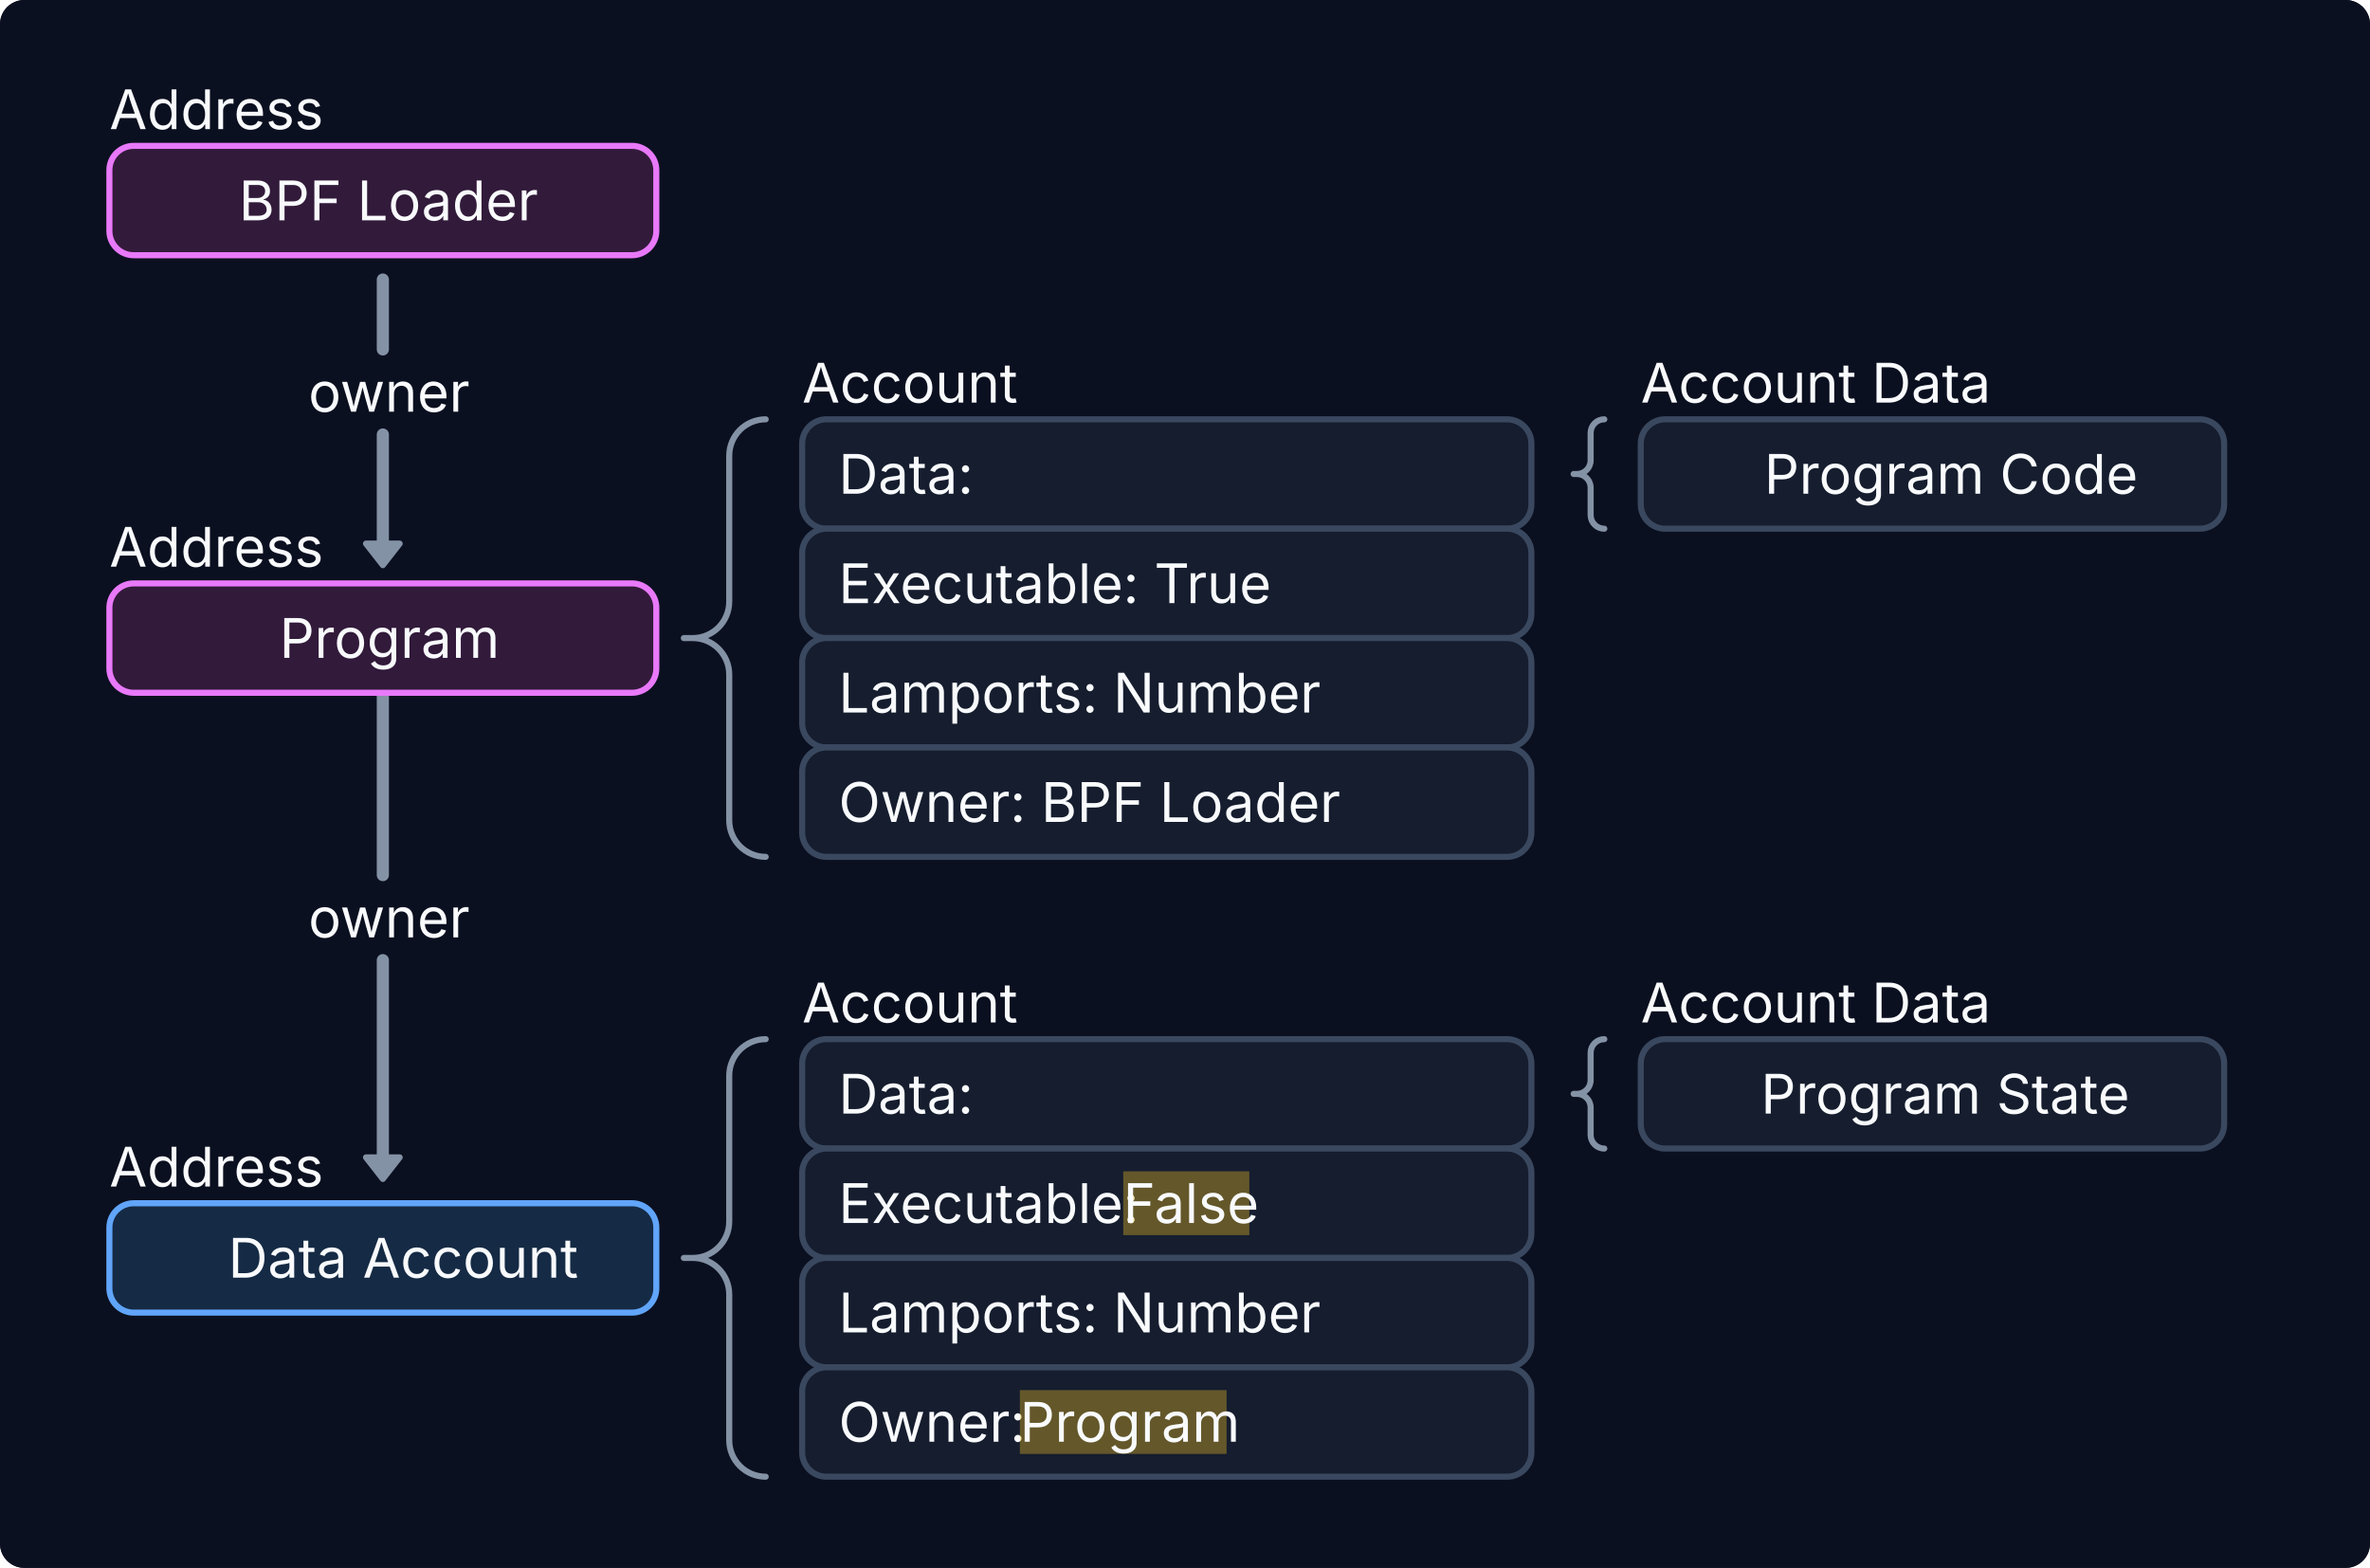
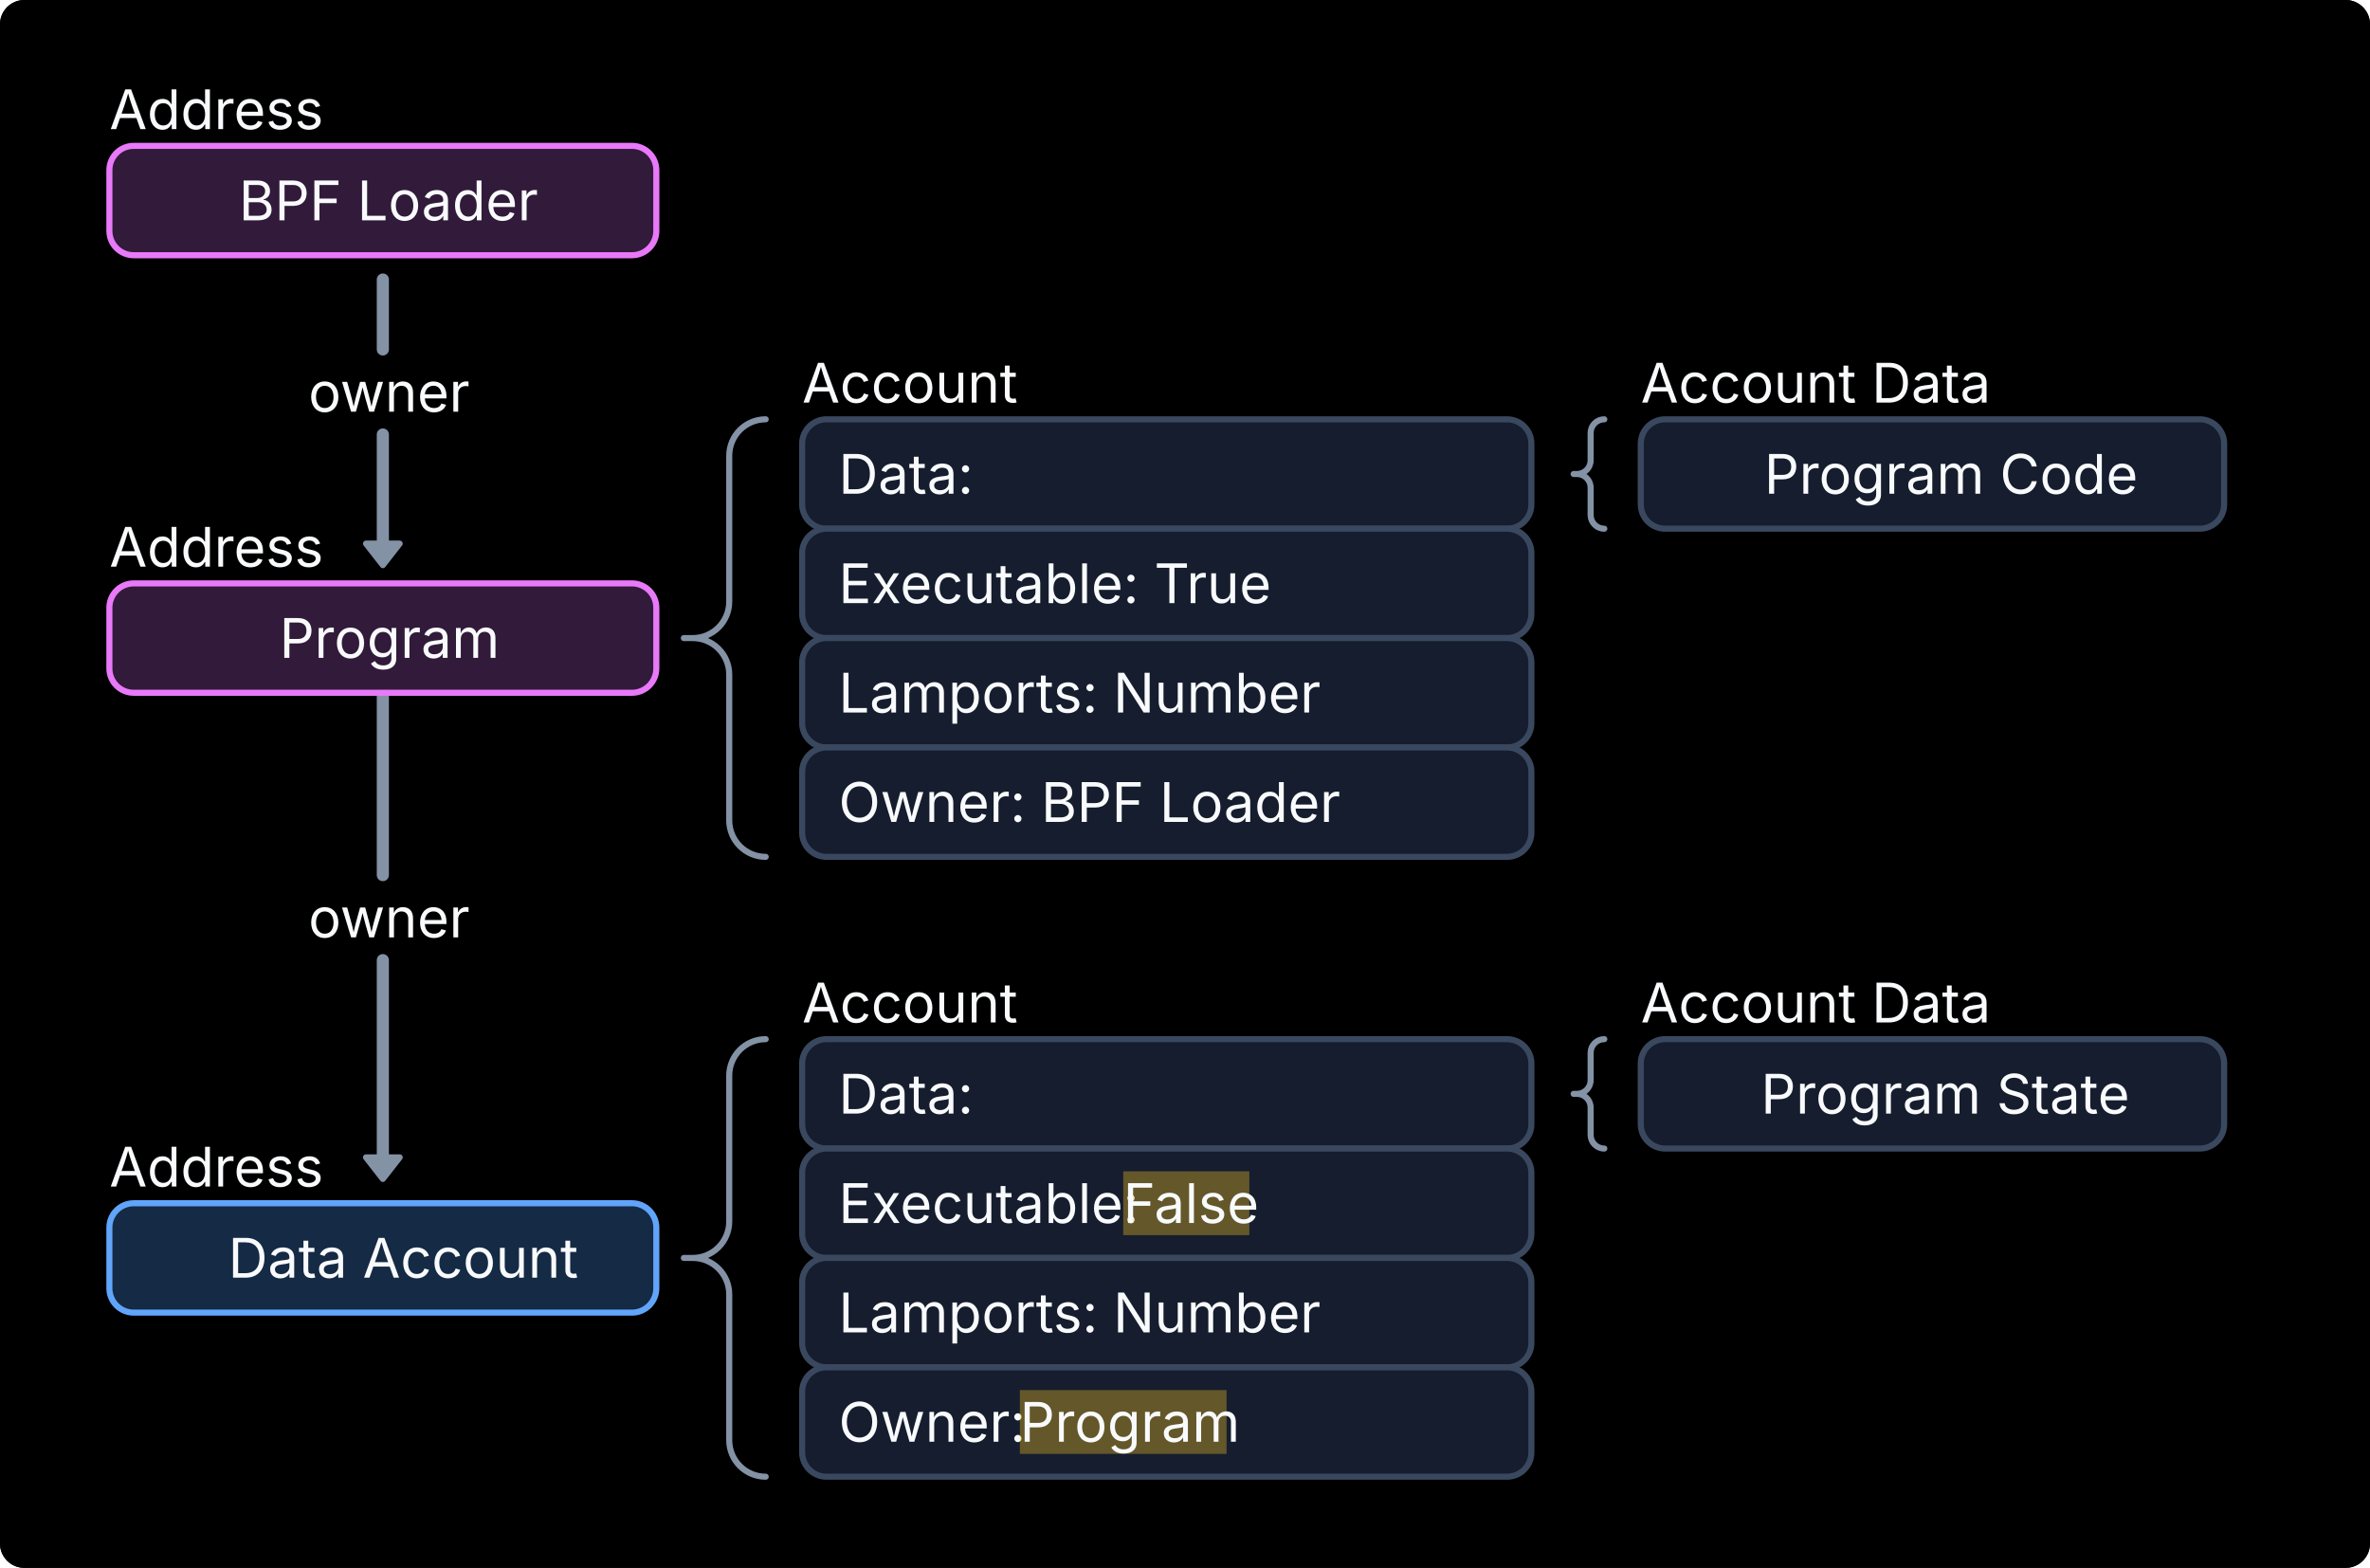
<svg xmlns="http://www.w3.org/2000/svg" version="1.1" viewBox="-168 72 780 516" width="780px" height="516px">
  <defs>
    <style>text{font-family:Diatype,Inter,ui-sans-serif,system-ui,sans-serif}</style>
    <g>
      <filter id="white-fill-shadow" y="-50%" height="200%">
        <feDropShadow dx="0" dy="2" stdDeviation="6" flood-opacity="0.03" flood-color="#000000" />
      </filter>
      <filter id="light-gray-fill-shadow" y="-50%" height="200%">
        <feDropShadow dx="0" dy="2" stdDeviation="6" flood-opacity="0.09" flood-color="#000000" />
      </filter>
      <filter id="yellow-fill-shadow" y="-50%" height="200%">
        <feDropShadow dx="0" dy="2" stdDeviation="6" flood-opacity="0.12" flood-color="#000000" />
      </filter>
      <filter id="fill-shadow" y="-50%" height="200%">
        <feDropShadow dx="0" dy="2" stdDeviation="6" flood-opacity="0.16" flood-color="#000000" />
      </filter>
      <filter id="frame-shadow" y="-50%" height="200%">
        <feDropShadow dx="0" dy="3" stdDeviation="8" flood-opacity="0.06" flood-color="#000000" />
      </filter>
      <filter id="button-shadow" y="-50%" height="200%">
        <feDropShadow dx="0" dy="2" stdDeviation="6" flood-opacity="0.03" flood-color="#000000" />
      </filter>
      <filter id="button-hover-shadow" y="-50%" height="200%">
        <feDropShadow dx="0" dy="2" stdDeviation="6" flood-opacity="0.08" flood-color="#000000" />
      </filter>
      <filter id="badge-shadow" y="-50%" height="200%">
        <feDropShadow dx="0" dy="2" stdDeviation="6" flood-opacity="0.08" flood-color="#000000" />
      </filter>
    </g>
  </defs>
  <g>
-     <rect x="-168" y="72" width="780" height="516" rx="8" ry="8" fill="#0b1020" filter="url(#white-fill-shadow)" />
+     <rect x="-168" y="72" width="780" height="516" rx="8" ry="8" fill="#000000" filter="url(#white-fill-shadow)" />
    <g>
-       <rect x="-168" y="72" width="780" height="516" rx="8" ry="8" fill="#0b1020" />
+       <rect x="-168" y="72" width="780" height="516" rx="8" ry="8" fill="#000000" />
    </g>
    <g>
      <g>
        <g class="content">
          <g>
            <g>
              <g>
                <g>
                  <g />
                  <text fill="#f8fafc" hover-props="{}">
                    <tspan x="96" y="348.5" font-family="Diatype,Inter,ui-sans-serif,system-ui,sans-serif" font-size="18" font-style="normal" font-weight="normal">Account</tspan>
                  </text>
                </g>
              </g>
            </g>
          </g>
        </g>
      </g>
      <g>
        <g class="content">
          <g>
            <g>
              <g>
                <g>
                  <g />
                  <text fill="#f8fafc" hover-props="{}">
                    <tspan x="-132" y="258.5" font-family="Diatype,Inter,ui-sans-serif,system-ui,sans-serif" font-size="18" font-style="normal" font-weight="normal">Address</tspan>
                  </text>
                </g>
              </g>
            </g>
          </g>
        </g>
      </g>
      <g>
        <g class="content">
          <g>
            <g>
              <g>
                <g>
                  <g />
                  <text fill="#f8fafc" hover-props="{}">
                    <tspan x="-132" y="114.5" font-family="Diatype,Inter,ui-sans-serif,system-ui,sans-serif" font-size="18" font-style="normal" font-weight="normal">Address</tspan>
                  </text>
                </g>
              </g>
            </g>
          </g>
        </g>
      </g>
      <g>
        <g class="content">
          <g>
            <g>
              <g>
                <g>
                  <g />
                  <text fill="#f8fafc" hover-props="{}">
                    <tspan x="96" y="204.5" font-family="Diatype,Inter,ui-sans-serif,system-ui,sans-serif" font-size="18" font-style="normal" font-weight="normal">Account</tspan>
                  </text>
                </g>
              </g>
            </g>
          </g>
        </g>
      </g>
      <g>
        <g>
          <path d="M84,210c-6.627,0 -12,5.373 -12,12c0,6.627 0,41.373 0,48c0,6.627 -5.373,12 -12,12c-6.627,0 0,0 0,0c0,0 -6.627,0 0,0c6.627,0 12,5.373 12,12c0,6.627 0,41.373 0,48c0,6.627 5.373,12 12,12" fill="rgba(0,0,0,0)" />
          <path d="M84,210c-6.627,0 -12,5.373 -12,12c0,6.627 0,41.373 0,48c0,6.627 -5.373,12 -12,12c-6.627,0 0,0 0,0c0,0 -6.627,0 0,0c6.627,0 12,5.373 12,12c0,6.627 0,41.373 0,48c0,6.627 5.373,12 12,12" fill="none" stroke="#8492a6" stroke-linecap="round" stroke-linejoin="round" stroke-width="2" />
        </g>
      </g>
      <g>
        <g>
          <rect x="96" y="210" width="240" height="36" rx="8" ry="8" fill="#151d2e" />
          <rect y="210" rx="8" stroke="#3a485f" fill="none" stroke-linejoin="round" width="240" stroke-linecap="round" stroke-width="2" x="96" ry="8" height="36" />
          <g class="content">
            <g>
              <g>
                <g>
                  <g>
                    <g />
                    <text fill="#f8fafc" hover-props="{}">
                      <tspan x="108" y="234.5" font-family="Diatype,Inter,ui-sans-serif,system-ui,sans-serif" font-size="18" font-style="normal" font-weight="normal">Data:</tspan>
                    </text>
                  </g>
                </g>
              </g>
            </g>
          </g>
        </g>
      </g>
      <g>
        <g>
          <rect x="96" y="246" width="240" height="36" rx="8" ry="8" fill="#151d2e" />
          <rect y="246" rx="8" stroke="#3a485f" fill="none" stroke-linejoin="round" width="240" stroke-linecap="round" stroke-width="2" x="96" ry="8" height="36" />
          <g class="content">
            <g>
              <g>
                <g>
                  <g>
                    <g />
                    <text fill="#f8fafc" hover-props="{}">
                      <tspan x="108" y="270.5" font-family="Diatype,Inter,ui-sans-serif,system-ui,sans-serif" font-size="18" font-style="normal" font-weight="normal">Executable: True</tspan>
                    </text>
                  </g>
                </g>
              </g>
            </g>
          </g>
        </g>
      </g>
      <g>
        <g>
          <rect x="96" y="282" width="240" height="36" rx="8" ry="8" fill="#151d2e" />
          <rect y="282" rx="8" stroke="#3a485f" fill="none" stroke-linejoin="round" width="240" stroke-linecap="round" stroke-width="2" x="96" ry="8" height="36" />
          <g class="content">
            <g>
              <g>
                <g>
                  <g>
                    <g />
                    <text fill="#f8fafc" hover-props="{}">
                      <tspan x="108" y="306.5" font-family="Diatype,Inter,ui-sans-serif,system-ui,sans-serif" font-size="18" font-style="normal" font-weight="normal">Lamports: Number</tspan>
                    </text>
                  </g>
                </g>
              </g>
            </g>
          </g>
        </g>
      </g>
      <g>
        <g>
          <rect x="96" y="318" width="240" height="36" rx="8" ry="8" fill="#151d2e" />
          <rect y="318" rx="8" stroke="#3a485f" fill="none" stroke-linejoin="round" width="240" stroke-linecap="round" stroke-width="2" x="96" ry="8" height="36" />
          <g class="content">
            <g>
              <g>
                <g>
                  <g>
                    <g />
                    <text fill="#f8fafc" hover-props="{}">
                      <tspan x="108" y="342.5" font-family="Diatype,Inter,ui-sans-serif,system-ui,sans-serif" font-size="18" font-style="normal" font-weight="normal">Owner: BPF Loader</tspan>
                    </text>
                  </g>
                </g>
              </g>
            </g>
          </g>
        </g>
      </g>
      <g>
        <g>
          <rect x="-132" y="120" width="180" height="36" rx="8" ry="8" fill="#321a3a" />
          <rect y="120" rx="8" stroke="#e879f9" fill="none" stroke-linejoin="round" width="180" stroke-linecap="round" stroke-width="2" x="-132" ry="8" height="36" />
          <g class="content">
            <g>
              <g>
                <g>
                  <g>
                    <g />
                    <text fill="#f8fafc" hover-props="{}">
                      <tspan x="-89.385" y="144.5" font-family="Diatype,Inter,ui-sans-serif,system-ui,sans-serif" font-size="18" font-style="normal" font-weight="normal">BPF Loader </tspan>
                    </text>
                  </g>
                </g>
              </g>
            </g>
          </g>
        </g>
      </g>
      <g>
        <g>
          <path d="M360,210c-2.485,0 -4.5,2.015 -4.5,4.5c0,2.485 0,6.515 0,9c0,2.485 -2.015,4.5 -4.5,4.5c-2.485,0 0,0 0,0c0,0 -2.485,0 0,0c2.485,0 4.5,2.015 4.5,4.5c0,2.485 0,6.515 0,9c0,2.485 2.015,4.5 4.5,4.5" fill="rgba(0,0,0,0)" />
          <path d="M360,210c-2.485,0 -4.5,2.015 -4.5,4.5c0,2.485 0,6.515 0,9c0,2.485 -2.015,4.5 -4.5,4.5c-2.485,0 0,0 0,0c0,0 -2.485,0 0,0c2.485,0 4.5,2.015 4.5,4.5c0,2.485 0,6.515 0,9c0,2.485 2.015,4.5 4.5,4.5" fill="none" stroke="#8492a6" stroke-linecap="round" stroke-linejoin="round" stroke-width="2" />
        </g>
      </g>
      <g>
        <g>
          <rect x="372" y="210" width="192" height="36" rx="8" ry="8" fill="#151d2e" />
          <rect y="210" rx="8" stroke="#3a485f" fill="none" stroke-linejoin="round" width="192" stroke-linecap="round" stroke-width="2" x="372" ry="8" height="36" />
          <g class="content">
            <g>
              <g>
                <g>
                  <g>
                    <g />
                    <text fill="#f8fafc" hover-props="{}">
                      <tspan x="412.641" y="234.5" font-family="Diatype,Inter,ui-sans-serif,system-ui,sans-serif" font-size="18" font-style="normal" font-weight="normal">Program Code</tspan>
                    </text>
                  </g>
                </g>
              </g>
            </g>
          </g>
        </g>
      </g>
      <g>
        <g class="content">
          <g>
            <g>
              <g>
                <g>
                  <g />
                  <text fill="#f8fafc" hover-props="{}">
                    <tspan x="372" y="408.5" font-family="Diatype,Inter,ui-sans-serif,system-ui,sans-serif" font-size="18" font-style="normal" font-weight="normal">Account Data</tspan>
                  </text>
                </g>
              </g>
            </g>
          </g>
        </g>
      </g>
      <g>
        <g class="content">
          <g>
            <g>
              <g>
                <g>
                  <g />
                  <text fill="#f8fafc" hover-props="{}">
                    <tspan x="372" y="204.5" font-family="Diatype,Inter,ui-sans-serif,system-ui,sans-serif" font-size="18" font-style="normal" font-weight="normal">Account Data</tspan>
                  </text>
                </g>
              </g>
            </g>
          </g>
        </g>
      </g>
      <g>
        <g>
          <path d="M-42,164v23M-42,215v39" fill="none" stroke="#8492a6" stroke-linecap="round" stroke-linejoin="round" stroke-width="4" />
          <polygon points="-36.459,250.908 -42,258 -47.541,250.908" fill="#8492a6" stroke="#8492a6" stroke-width="2" stroke-linecap="round" stroke-linejoin="round" />
          <g class="content">
            <g>
              <g>
                <g>
                  <g>
                    <g />
                    <text fill="#f8fafc" hover-props="{}">
                      <tspan x="-66.507" y="207.5" font-family="Diatype,Inter,ui-sans-serif,system-ui,sans-serif" font-size="18" font-style="normal" font-weight="normal">owner</tspan>
                    </text>
                  </g>
                </g>
              </g>
            </g>
          </g>
        </g>
      </g>
      <g>
        <g class="content">
          <g>
            <g>
              <g>
                <g>
                  <g />
                  <text fill="#f8fafc" hover-props="{}">
                    <tspan x="-132" y="462.5" font-family="Diatype,Inter,ui-sans-serif,system-ui,sans-serif" font-size="18" font-style="normal" font-weight="normal">Address</tspan>
                  </text>
                </g>
              </g>
            </g>
          </g>
        </g>
      </g>
      <g>
        <g>
          <rect x="-132" y="468" width="180" height="36" rx="8" ry="8" fill="#152a44" />
          <rect y="468" rx="8" stroke="#60a5fa" fill="none" stroke-linejoin="round" width="180" stroke-linecap="round" stroke-width="2" x="-132" ry="8" height="36" />
          <g class="content">
            <g>
              <g>
                <g>
                  <g>
                    <g />
                    <text fill="#f8fafc" hover-props="{}">
                      <tspan x="-92.877" y="492.5" font-family="Diatype,Inter,ui-sans-serif,system-ui,sans-serif" font-size="18" font-style="normal" font-weight="normal">Data Account</tspan>
                    </text>
                  </g>
                </g>
              </g>
            </g>
          </g>
        </g>
      </g>
      <g>
        <g>
          <path d="M84,414c-6.627,0 -12,5.373 -12,12c0,6.627 0,41.373 0,48c0,6.627 -5.373,12 -12,12c-6.627,0 0,0 0,0c0,0 -6.627,0 0,0c6.627,0 12,5.373 12,12c0,6.627 0,41.373 0,48c0,6.627 5.373,12 12,12" fill="rgba(0,0,0,0)" />
          <path d="M84,414c-6.627,0 -12,5.373 -12,12c0,6.627 0,41.373 0,48c0,6.627 -5.373,12 -12,12c-6.627,0 0,0 0,0c0,0 -6.627,0 0,0c6.627,0 12,5.373 12,12c0,6.627 0,41.373 0,48c0,6.627 5.373,12 12,12" fill="none" stroke="#8492a6" stroke-linecap="round" stroke-linejoin="round" stroke-width="2" />
        </g>
      </g>
      <g>
        <g>
          <rect x="96" y="414" width="240" height="36" rx="8" ry="8" fill="#151d2e" />
          <rect y="414" rx="8" stroke="#3a485f" fill="none" stroke-linejoin="round" width="240" stroke-linecap="round" stroke-width="2" x="96" ry="8" height="36" />
          <g class="content">
            <g>
              <g>
                <g>
                  <g>
                    <g />
                    <text fill="#f8fafc" hover-props="{}">
                      <tspan x="108" y="438.5" font-family="Diatype,Inter,ui-sans-serif,system-ui,sans-serif" font-size="18" font-style="normal" font-weight="normal">Data:</tspan>
                    </text>
                  </g>
                </g>
              </g>
            </g>
          </g>
        </g>
      </g>
      <g>
        <g>
          <rect x="96" y="450" width="240" height="36" rx="8" ry="8" fill="#151d2e" />
          <rect y="450" rx="8" stroke="#3a485f" fill="none" stroke-linejoin="round" width="240" stroke-linecap="round" stroke-width="2" x="96" ry="8" height="36" />
          <g class="content">
            <g>
              <g>
                <g>
                  <g>
                    <g />
                    <text fill="#f8fafc" hover-props="{}">
                      <tspan x="108" y="474.5" font-family="Diatype,Inter,ui-sans-serif,system-ui,sans-serif" font-size="18" font-style="normal" font-weight="normal">Executable: </tspan>
                    </text>
                  </g>
                  <g id="12-1">
                    <g>
                      <g>
                        <g>
                          <path d="M 243.18 457.5 L 243.18 457.5 L 243.18 478.5 C 243.18 478.5  243.18 478.5  243.18 478.5 L 243.18 478.5 L 201.672 478.5 C 201.672 478.5  201.672 478.5  201.672 478.5 L 201.672 478.5 L 201.672 457.5 C 201.672 457.5  201.672 457.5  201.672 457.5 L 201.672 457.5 L 243.18 457.5 C 243.18 457.5  243.18 457.5  243.18 457.5 L 243.18 457.5 z" fill="rgba(247,195,36,0.35)" />
                        </g>
                      </g>
                      <g />
                      <text fill="#f8fafc" hover-props="{}">
                        <tspan x="201.672" y="474.5" font-family="Diatype,Inter,ui-sans-serif,system-ui,sans-serif" font-size="18" font-style="normal" font-weight="normal">False</tspan>
                      </text>
                    </g>
                  </g>
                </g>
              </g>
            </g>
          </g>
        </g>
      </g>
      <g>
        <g>
          <rect x="96" y="486" width="240" height="36" rx="8" ry="8" fill="#151d2e" />
          <rect y="486" rx="8" stroke="#3a485f" fill="none" stroke-linejoin="round" width="240" stroke-linecap="round" stroke-width="2" x="96" ry="8" height="36" />
          <g class="content">
            <g>
              <g>
                <g>
                  <g>
                    <g />
                    <text fill="#f8fafc" hover-props="{}">
                      <tspan x="108" y="510.5" font-family="Diatype,Inter,ui-sans-serif,system-ui,sans-serif" font-size="18" font-style="normal" font-weight="normal">Lamports: Number</tspan>
                    </text>
                  </g>
                </g>
              </g>
            </g>
          </g>
        </g>
      </g>
      <g>
        <g>
          <rect x="96" y="522" width="240" height="36" rx="8" ry="8" fill="#151d2e" />
          <rect y="522" rx="8" stroke="#3a485f" fill="none" stroke-linejoin="round" width="240" stroke-linecap="round" stroke-width="2" x="96" ry="8" height="36" />
          <g class="content">
            <g>
              <g>
                <g>
                  <g>
                    <g />
                    <text fill="#f8fafc" hover-props="{}">
                      <tspan x="108" y="546.5" font-family="Diatype,Inter,ui-sans-serif,system-ui,sans-serif" font-size="18" font-style="normal" font-weight="normal">Owner: </tspan>
                    </text>
                  </g>
                  <g id="12-1">
                    <g>
                      <g>
                        <g>
                          <path d="M 235.674 529.5 L 235.674 529.5 L 235.674 550.5 C 235.674 550.5  235.674 550.5  235.674 550.5 L 235.674 550.5 L 167.651 550.5 C 167.651 550.5  167.651 550.5  167.651 550.5 L 167.651 550.5 L 167.651 529.5 C 167.651 529.5  167.651 529.5  167.651 529.5 L 167.651 529.5 L 235.674 529.5 C 235.674 529.5  235.674 529.5  235.674 529.5 L 235.674 529.5 z" fill="rgba(247,195,36,0.35)" />
                        </g>
                      </g>
                      <g />
                      <text fill="#f8fafc" hover-props="{}">
                        <tspan x="167.651" y="546.5" font-family="Diatype,Inter,ui-sans-serif,system-ui,sans-serif" font-size="18" font-style="normal" font-weight="normal">Program</tspan>
                      </text>
                    </g>
                  </g>
                </g>
              </g>
            </g>
          </g>
        </g>
      </g>
      <g>
        <g class="content">
          <g>
            <g>
              <g>
                <g>
                  <g />
                  <text fill="#f8fafc" hover-props="{}">
                    <tspan x="96" y="408.5" font-family="Diatype,Inter,ui-sans-serif,system-ui,sans-serif" font-size="18" font-style="normal" font-weight="normal">Account</tspan>
                  </text>
                </g>
              </g>
            </g>
          </g>
        </g>
      </g>
      <g>
        <g>
          <path d="M-42,300v60M-42,388v68" fill="none" stroke="#8492a6" stroke-linecap="round" stroke-linejoin="round" stroke-width="4" />
          <polygon points="-36.459,452.908 -42,460 -47.541,452.908" fill="#8492a6" stroke="#8492a6" stroke-width="2" stroke-linecap="round" stroke-linejoin="round" />
          <g class="content">
            <g>
              <g>
                <g>
                  <g>
                    <g />
                    <text fill="#f8fafc" hover-props="{}">
                      <tspan x="-66.507" y="380.5" font-family="Diatype,Inter,ui-sans-serif,system-ui,sans-serif" font-size="18" font-style="normal" font-weight="normal">owner</tspan>
                    </text>
                  </g>
                </g>
              </g>
            </g>
          </g>
        </g>
      </g>
      <g>
        <g>
          <path d="M360,414c-2.485,0 -4.5,2.015 -4.5,4.5c0,2.485 0,6.515 0,9c0,2.485 -2.015,4.5 -4.5,4.5c-2.485,0 0,0 0,0c0,0 -2.485,0 0,0c2.485,0 4.5,2.015 4.5,4.5c0,2.485 0,6.515 0,9c0,2.485 2.015,4.5 4.5,4.5" fill="rgba(0,0,0,0)" />
          <path d="M360,414c-2.485,0 -4.5,2.015 -4.5,4.5c0,2.485 0,6.515 0,9c0,2.485 -2.015,4.5 -4.5,4.5c-2.485,0 0,0 0,0c0,0 -2.485,0 0,0c2.485,0 4.5,2.015 4.5,4.5c0,2.485 0,6.515 0,9c0,2.485 2.015,4.5 4.5,4.5" fill="none" stroke="#8492a6" stroke-linecap="round" stroke-linejoin="round" stroke-width="2" />
        </g>
      </g>
      <g>
        <g>
          <rect x="372" y="414" width="192" height="36" rx="8" ry="8" fill="#151d2e" />
          <rect y="414" rx="8" stroke="#3a485f" fill="none" stroke-linejoin="round" width="192" stroke-linecap="round" stroke-width="2" x="372" ry="8" height="36" />
          <g class="content">
            <g>
              <g>
                <g>
                  <g>
                    <g />
                    <text fill="#f8fafc" hover-props="{}">
                      <tspan x="411.542" y="438.5" font-family="Diatype,Inter,ui-sans-serif,system-ui,sans-serif" font-size="18" font-style="normal" font-weight="normal">Program State</tspan>
                    </text>
                  </g>
                </g>
              </g>
            </g>
          </g>
        </g>
      </g>
      <g>
        <g>
          <rect x="-132" y="264" width="180" height="36" rx="8" ry="8" fill="#321a3a" />
          <rect y="264" rx="8" stroke="#e879f9" fill="none" stroke-linejoin="round" width="180" stroke-linecap="round" stroke-width="2" x="-132" ry="8" height="36" />
          <g class="content">
            <g>
              <g>
                <g>
                  <g>
                    <g />
                    <text fill="#f8fafc" hover-props="{}">
                      <tspan x="-76.011" y="288.5" font-family="Diatype,Inter,ui-sans-serif,system-ui,sans-serif" font-size="18" font-style="normal" font-weight="normal">Program</tspan>
                    </text>
                  </g>
                </g>
              </g>
            </g>
          </g>
        </g>
      </g>
    </g>
  </g>
</svg>
